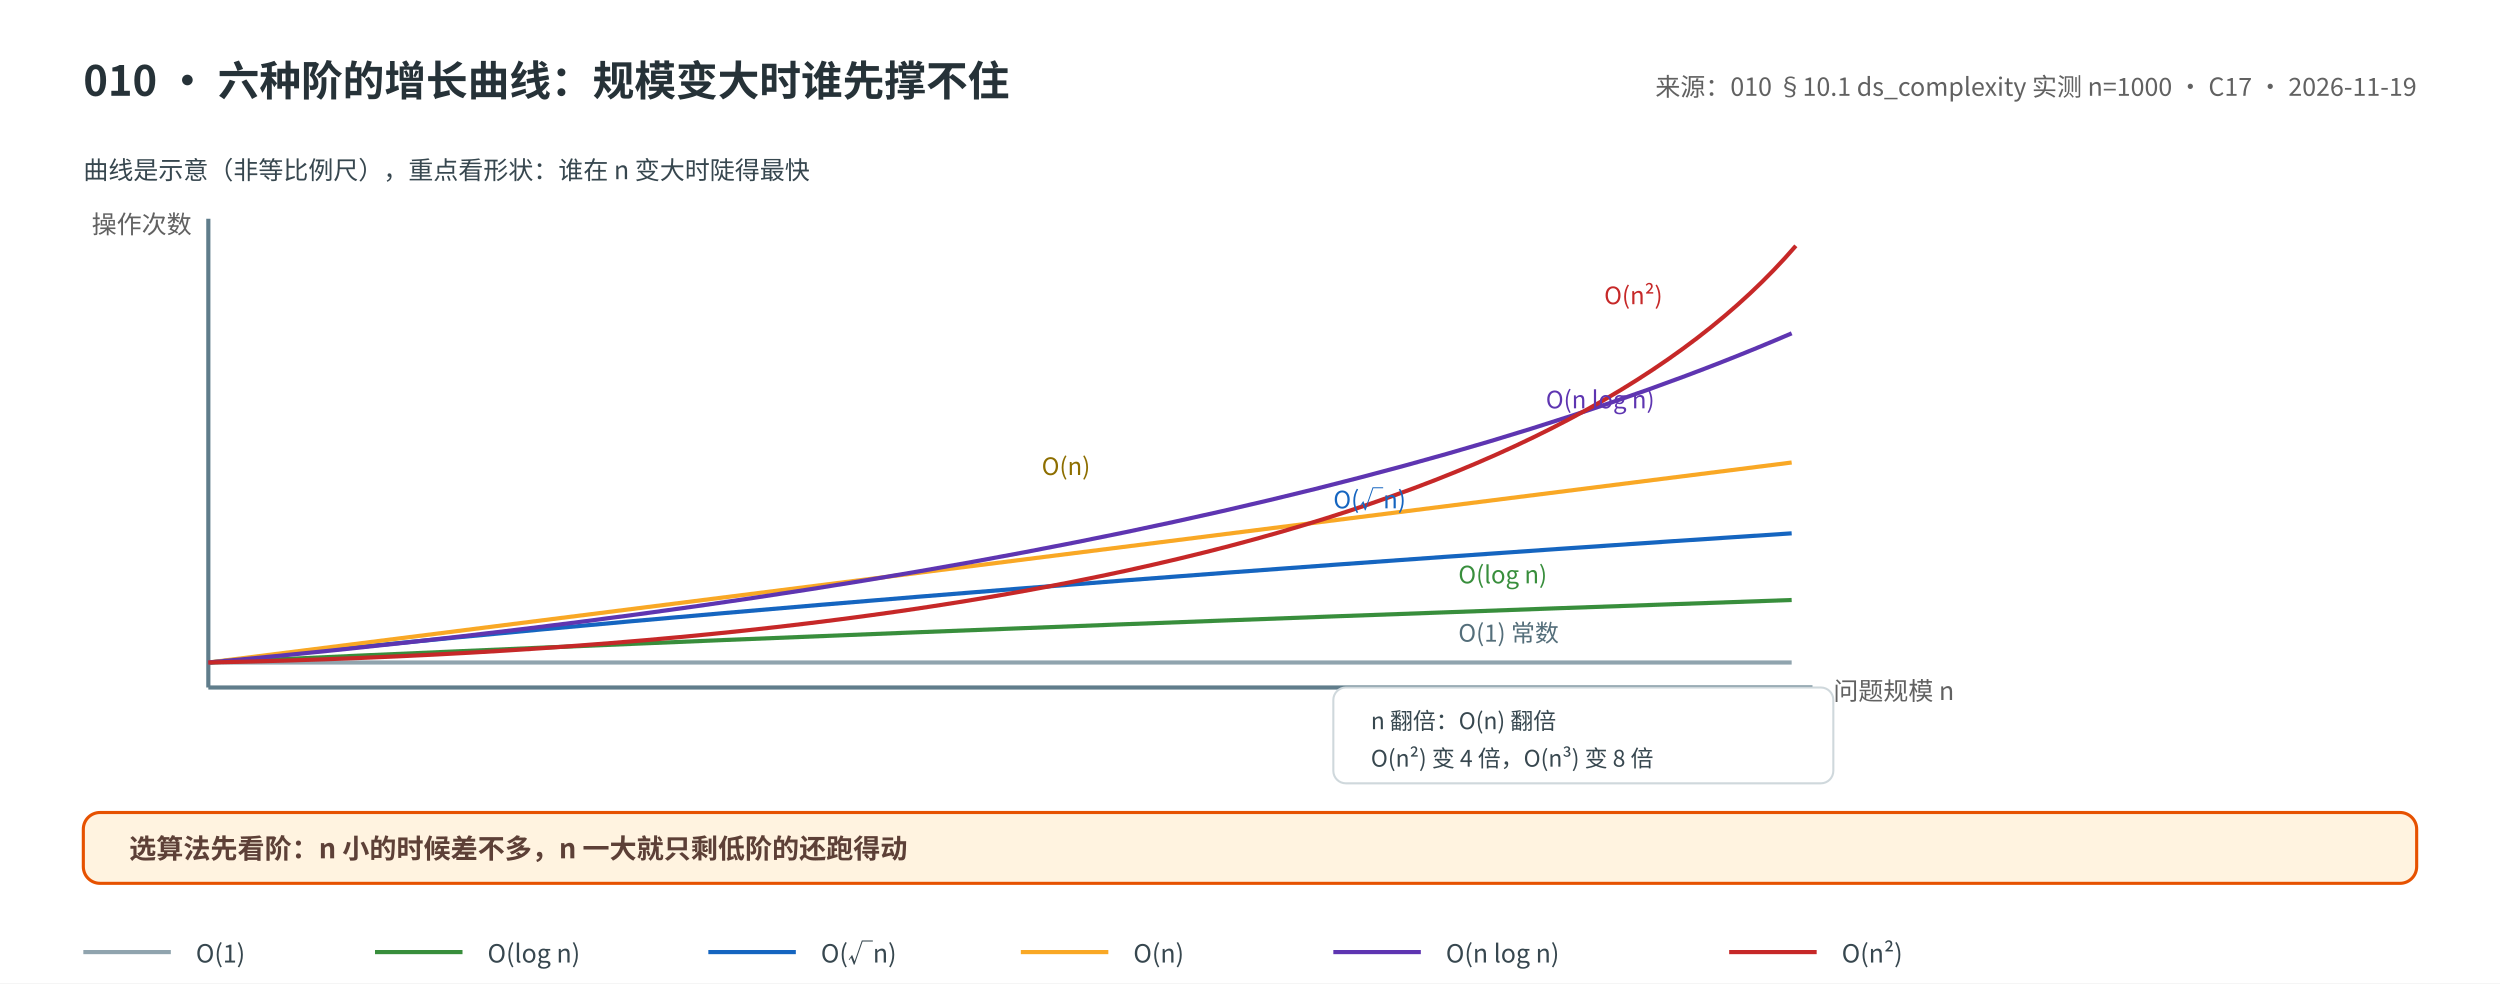
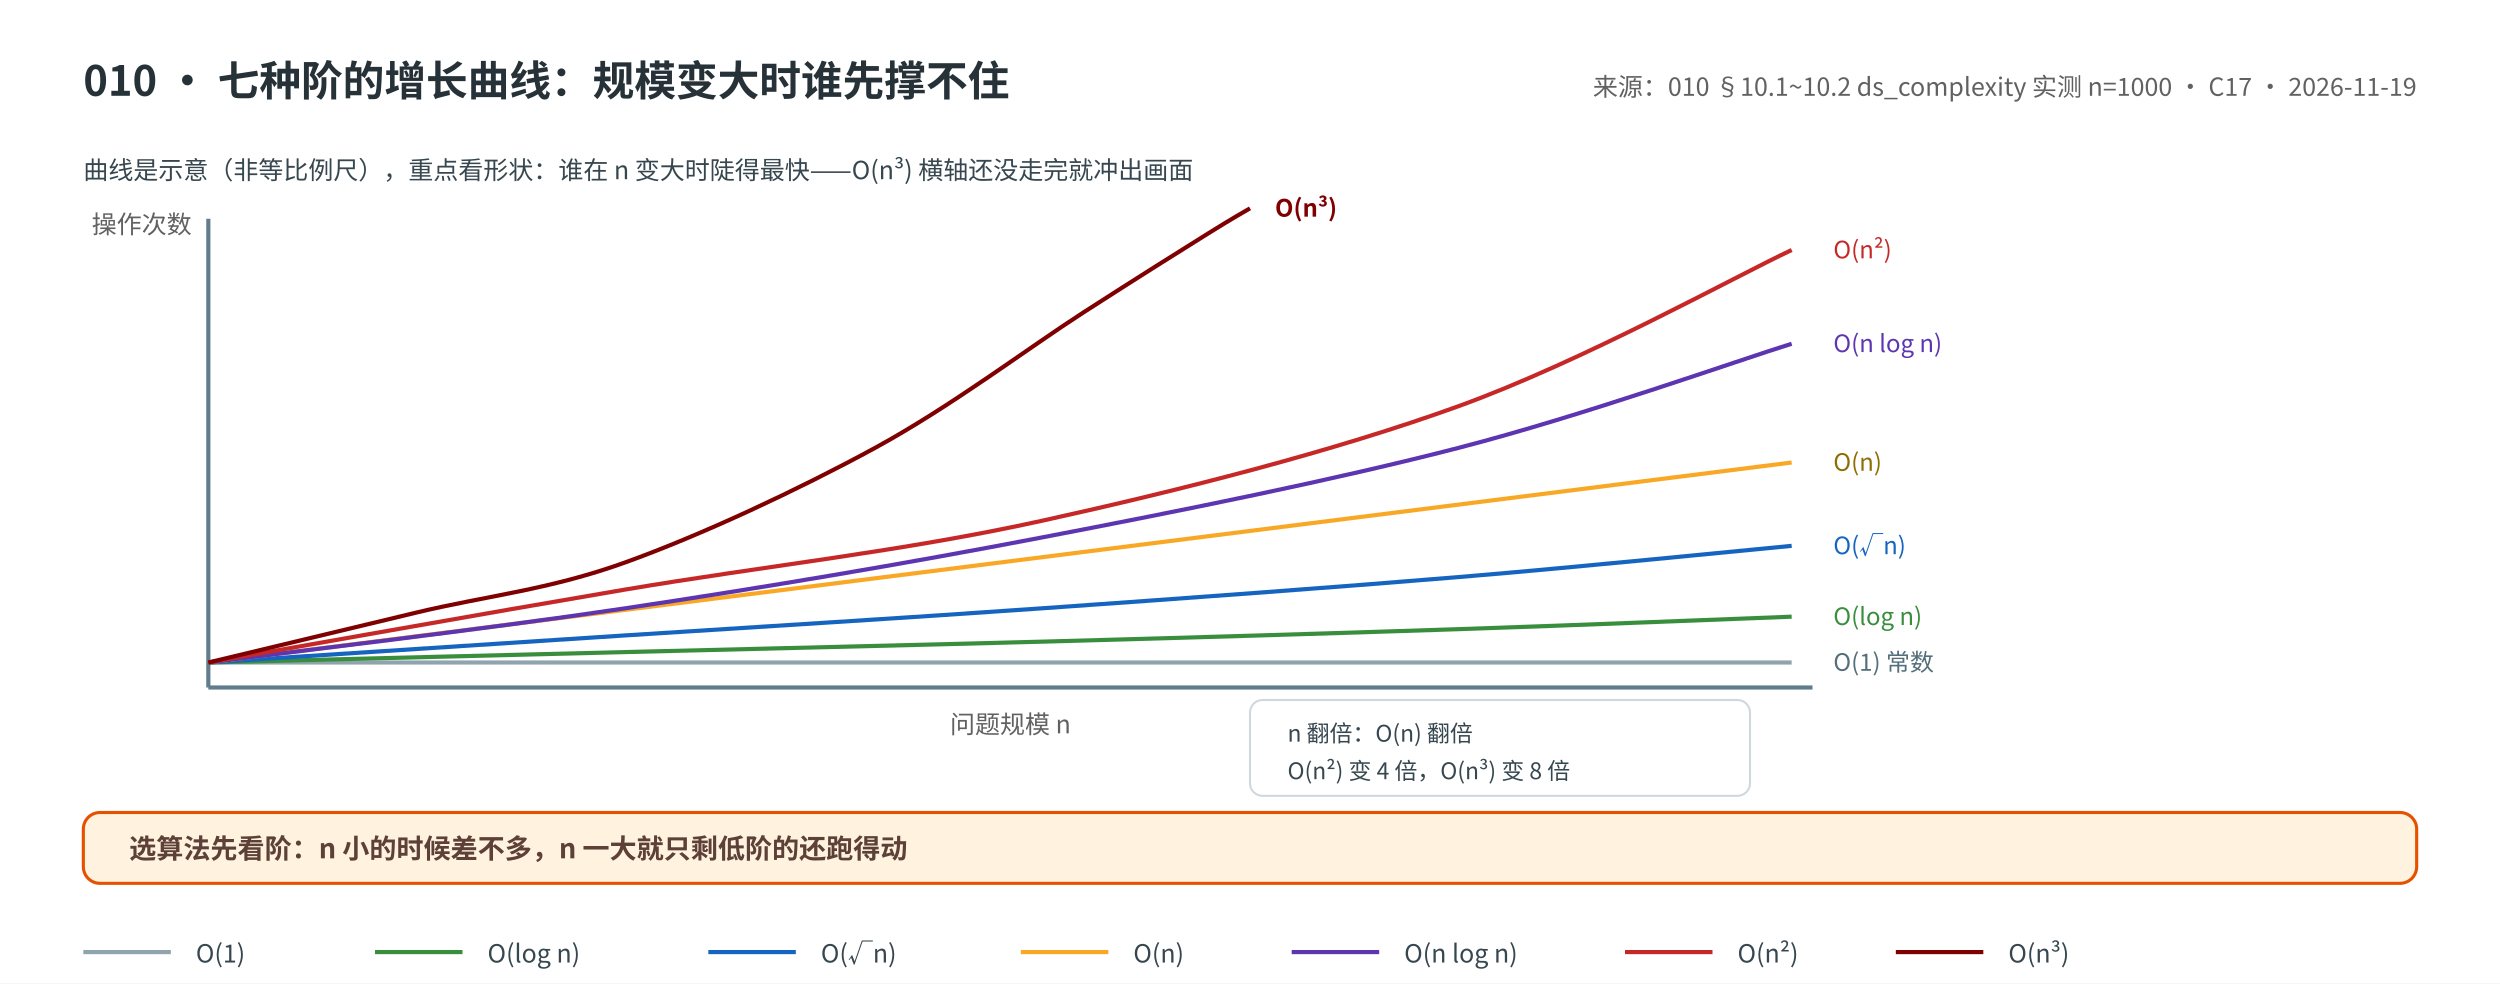
<svg xmlns="http://www.w3.org/2000/svg" viewBox="0 0 1200 472" font-family="'Microsoft YaHei','PingFang SC','Noto Sans CJK SC',sans-serif">
  <rect x="0" y="0" width="1200" height="472" fill="#ffffff" />
-   <text x="40" y="46" font-size="20" font-weight="bold" fill="#263238">010 · 六种阶的增长曲线：规模变大时谁先撑不住</text>
-   <text x="1160" y="46" font-size="12" fill="#616161" text-anchor="end">来源：010 §10.1 ds_complexity 实测 n=1000 · C17 · 2026-11-19</text>
-   <text x="40" y="86" font-size="12" fill="#37474f">曲线是示意（非等比例尺），重点看形状：谁在 n 变大时陡得最快</text>
+   <text x="40" y="46" font-size="20" font-weight="bold" fill="#263238">010 · 七种阶的增长曲线：规模变大时谁先撑不住</text>
+   <text x="1160" y="46" font-size="12" fill="#616161" text-anchor="end">来源：010 §10.1~10.2 ds_complexity 实测 n=1000 · C17 · 2026-11-19</text>
+   <text x="40" y="86" font-size="12" fill="#37474f">曲线是示意（非等比例尺），重点看形状：谁在 n 变大时陡得最快——O(n³) 横轴还没走完就冲出画面</text>
  <text x="92" y="112" font-size="12" fill="#616161" text-anchor="end">操作次数</text>
  <line x1="100" y1="105" x2="100" y2="330" stroke="#607d8b" stroke-width="2" />
  <line x1="100" y1="330" x2="870" y2="330" stroke="#607d8b" stroke-width="2" />
-   <text x="880" y="336" font-size="12" fill="#616161">问题规模 n</text>
+   <text x="485" y="352" font-size="12" fill="#616161" text-anchor="middle">问题规模 n</text>
  <path d="M 100 318 L 860 318" fill="none" stroke="#90a4ae" stroke-width="2" />
-   <path d="M 100 318 Q 400 304 860 288" fill="none" stroke="#388e3c" stroke-width="2" />
-   <path d="M 100 318 Q 400 286 860 256" fill="none" stroke="#1565c0" stroke-width="2" />
+   <path d="M 100 318 C 133.3 317.2 233.3 314.7 300 313 C 366.7 311.3 433.3 309.8 500 308 C 566.7 306.2 640.0 304.0 700 302 C 760.0 300.0 833.3 297.0 860 296" fill="none" stroke="#388e3c" stroke-width="2" />
+   <path d="M 100 318 C 133.3 315.8 233.3 309.3 300 305 C 366.7 300.7 433.3 296.7 500 292 C 566.7 287.3 640.0 282.0 700 277 C 760.0 272.0 833.3 264.5 860 262" fill="none" stroke="#1565c0" stroke-width="2" />
  <path d="M 100 318 L 860 222" fill="none" stroke="#f9a825" stroke-width="2" />
-   <path d="M 100 318 Q 600 272 860 160" fill="none" stroke="#5e35b1" stroke-width="2" />
-   <path d="M 100 318 Q 700 306 862 118" fill="none" stroke="#c62828" stroke-width="2" />
-   <text x="700" y="308" font-size="11.5" fill="#546e7a">O(1) 常数</text>
-   <text x="700" y="280" font-size="11.5" fill="#388e3c">O(log n)</text>
-   <text x="640" y="244" font-size="11.5" fill="#1565c0">O(√n)</text>
-   <text x="500" y="228" font-size="11.5" fill="#8d6e00">O(n)</text>
-   <text x="742" y="196" font-size="11.5" fill="#5e35b1">O(n log n)</text>
-   <text x="770" y="146" font-size="11.5" fill="#c62828">O(n²)</text>
-   <rect x="640" y="330" width="240" height="46" rx="6" fill="#ffffff" stroke="#cfd8dc" stroke-width="1" />
-   <text x="658" y="350" font-size="11" fill="#37474f">n 翻倍：O(n) 翻倍</text>
-   <text x="658" y="368" font-size="11" fill="#37474f">O(n²) 变 4 倍，O(n³) 变 8 倍</text>
+   <path d="M 100 318 C 133.3 313.7 233.3 302.0 300 292 C 366.7 282.0 433.3 270.8 500 258 C 566.7 245.2 640.0 230.5 700 215 C 760.0 199.5 833.3 173.3 860 165" fill="none" stroke="#5e35b1" stroke-width="2" />
+   <path d="M 100 318 C 133.3 312.2 233.3 294.3 300 283 C 366.7 271.7 433.3 264.7 500 250 C 566.7 235.3 640.0 216.7 700 195 C 760.0 173.3 833.3 132.5 860 120" fill="none" stroke="#c62828" stroke-width="2" />
+   <path d="M 100 318 C 116.7 314.0 166.7 302.0 200 294 C 233.3 286.0 263.3 283.2 300 270 C 336.7 256.8 383.3 235.0 420 215 C 456.7 195.0 493.3 167.2 520 150 C 546.7 132.8 566.7 120.3 580 112 C 593.3 103.7 596.7 102.0 600 100" fill="none" stroke="#7f0000" stroke-width="2" />
+   <text x="880" y="322" font-size="11.5" fill="#546e7a">O(1) 常数</text>
+   <text x="880" y="300" font-size="11.5" fill="#388e3c">O(log n)</text>
+   <text x="880" y="266" font-size="11.5" fill="#1565c0">O(√n)</text>
+   <text x="880" y="226" font-size="11.5" fill="#8d6e00">O(n)</text>
+   <text x="880" y="169" font-size="11.5" fill="#5e35b1">O(n log n)</text>
+   <text x="880" y="124" font-size="11.5" fill="#c62828">O(n²)</text>
+   <text x="612" y="104" font-size="11.5" font-weight="bold" fill="#7f0000">O(n³)</text>
+   <rect x="600" y="336" width="240" height="46" rx="6" fill="#ffffff" stroke="#cfd8dc" stroke-width="1" />
+   <text x="618" y="356" font-size="11" fill="#37474f">n 翻倍：O(n) 翻倍</text>
+   <text x="618" y="374" font-size="11" fill="#37474f">O(n²) 变 4 倍，O(n³) 变 8 倍</text>
  <rect x="40" y="390" width="1120" height="34" rx="8" fill="#fff3e0" stroke="#e65100" stroke-width="1.5" />
  <text x="62" y="412" font-size="13" font-weight="bold" fill="#5d4037">选算法先看阶：n 小的时候差不多，n 一大就只剩低阶的还跑得动</text>
  <line x1="40" y1="457" x2="82" y2="457" stroke="#90a4ae" stroke-width="2" />
  <text x="94" y="462" font-size="12" fill="#37474f">O(1)</text>
  <line x1="180" y1="457" x2="222" y2="457" stroke="#388e3c" stroke-width="2" />
  <text x="234" y="462" font-size="12" fill="#37474f">O(log n)</text>
  <line x1="340" y1="457" x2="382" y2="457" stroke="#1565c0" stroke-width="2" />
  <text x="394" y="462" font-size="12" fill="#37474f">O(√n)</text>
  <line x1="490" y1="457" x2="532" y2="457" stroke="#f9a825" stroke-width="2" />
  <text x="544" y="462" font-size="12" fill="#37474f">O(n)</text>
-   <line x1="640" y1="457" x2="682" y2="457" stroke="#5e35b1" stroke-width="2" />
-   <text x="694" y="462" font-size="12" fill="#37474f">O(n log n)</text>
-   <line x1="830" y1="457" x2="872" y2="457" stroke="#c62828" stroke-width="2" />
-   <text x="884" y="462" font-size="12" fill="#37474f">O(n²)</text>
+   <line x1="620" y1="457" x2="662" y2="457" stroke="#5e35b1" stroke-width="2" />
+   <text x="674" y="462" font-size="12" fill="#37474f">O(n log n)</text>
+   <line x1="780" y1="457" x2="822" y2="457" stroke="#c62828" stroke-width="2" />
+   <text x="834" y="462" font-size="12" fill="#37474f">O(n²)</text>
+   <line x1="910" y1="457" x2="952" y2="457" stroke="#7f0000" stroke-width="2" />
+   <text x="964" y="462" font-size="12" fill="#37474f">O(n³)</text>
</svg>
